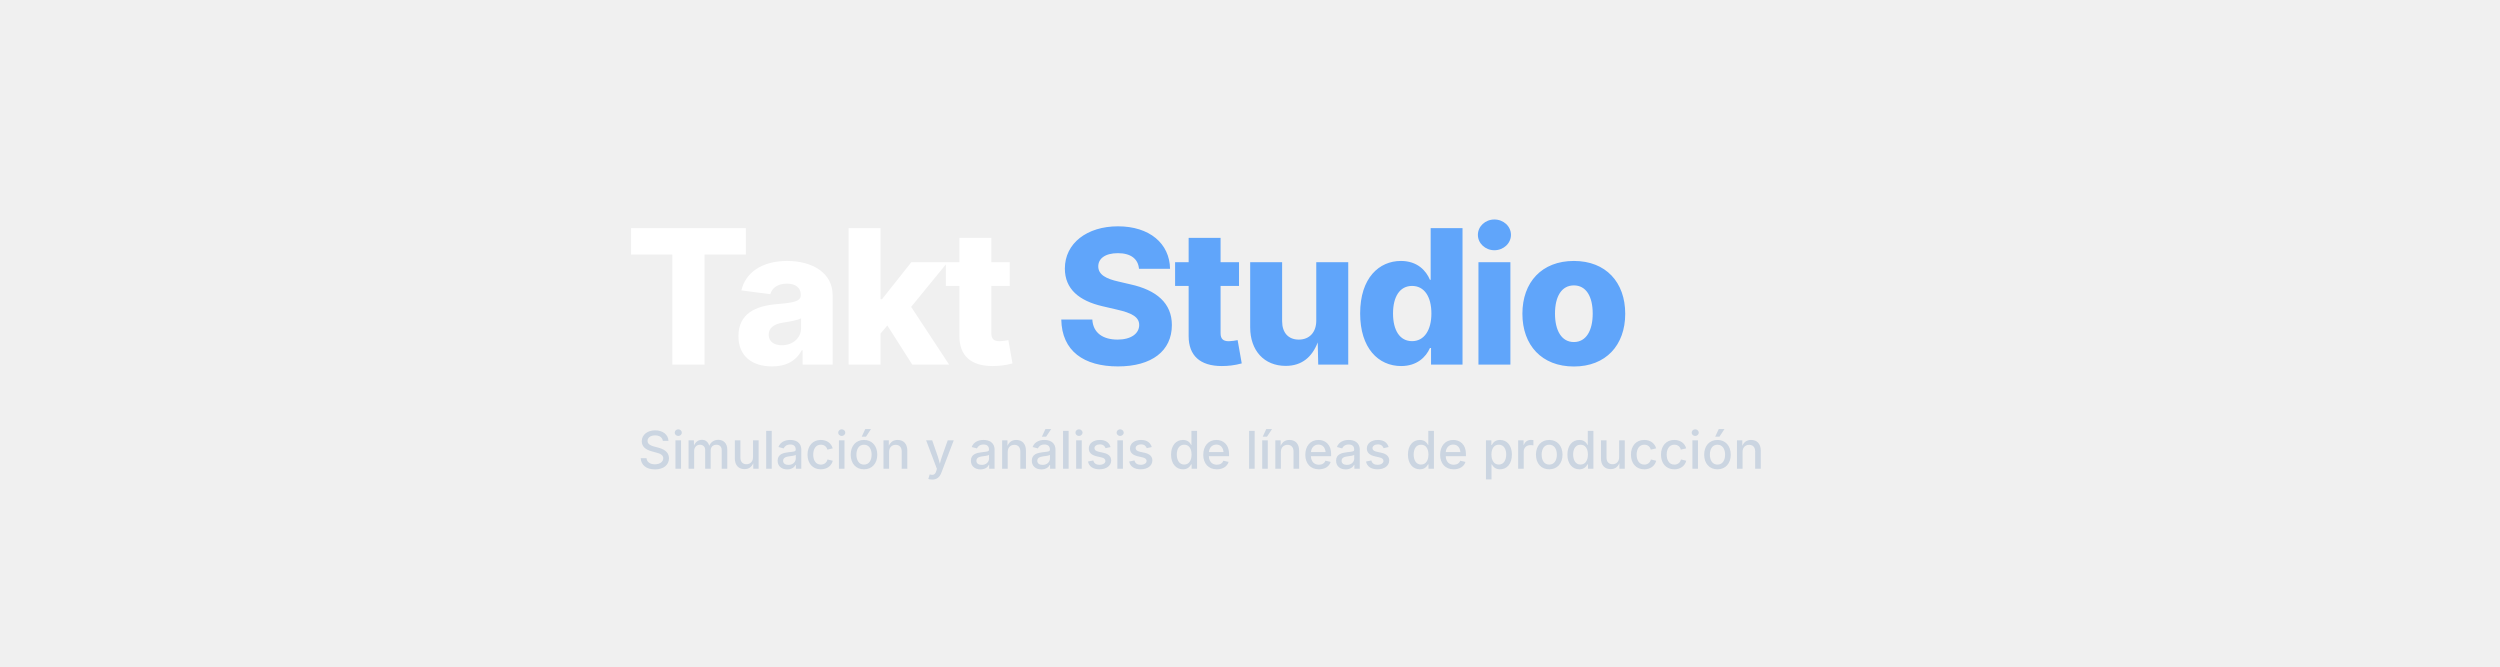
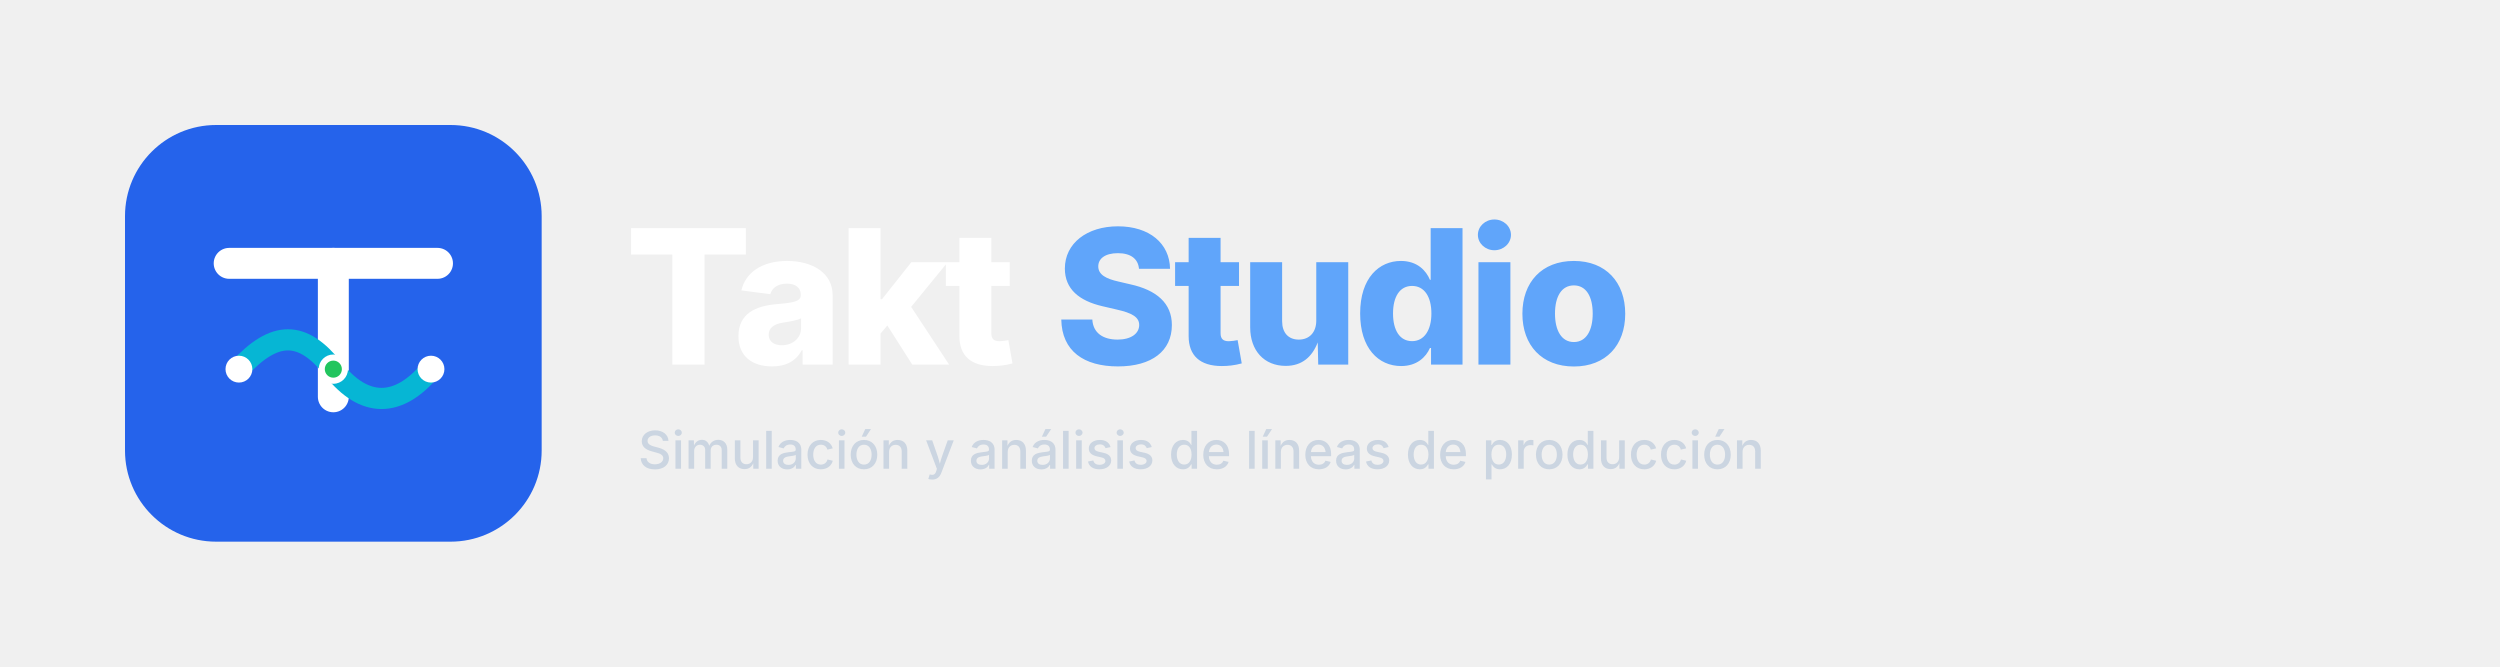
<svg xmlns="http://www.w3.org/2000/svg" width="960" height="256" viewBox="0 0 960 256" fill="none" role="img" aria-label="Takt Studio">
-   <g transform="translate(48, 48) scale(0,3125)">
+   <g transform="translate(48, 48) scale(0.3125)">
    <rect width="512" height="512" rx="112" fill="#2563EB" />
    <path d="M128 170H384" stroke="white" stroke-width="38" stroke-linecap="round" />
    <path d="M256 170V334" stroke="white" stroke-width="38" stroke-linecap="round" />
    <path d="M140 300C184 252 218 252 256 300C294 348 336 348 376 300" stroke="#06B6D4" stroke-width="26" stroke-linecap="round" stroke-linejoin="round" />
    <circle cx="140" cy="300" r="16.5" fill="white" />
    <circle cx="256" cy="300" r="18" fill="white" />
    <circle cx="376" cy="300" r="16.5" fill="white" />
    <circle cx="256" cy="300" r="10.5" fill="#22C55E" />
  </g>
  <text x="240" y="140" font-size="72" font-weight="800" letter-spacing="-2" font-family="Inter, Geist, Arial, sans-serif" fill="#FFFFFF">Takt</text>
  <text x="405" y="140" font-size="72" font-weight="800" letter-spacing="-2" font-family="Inter, Geist, Arial, sans-serif" fill="#60A5FA">Studio</text>
  <text x="245" y="180" font-size="20" font-weight="500" letter-spacing="0" font-family="Inter, Geist, Arial, sans-serif" fill="#CBD5E1">Simulación y análisis de líneas de producción</text>
</svg>
